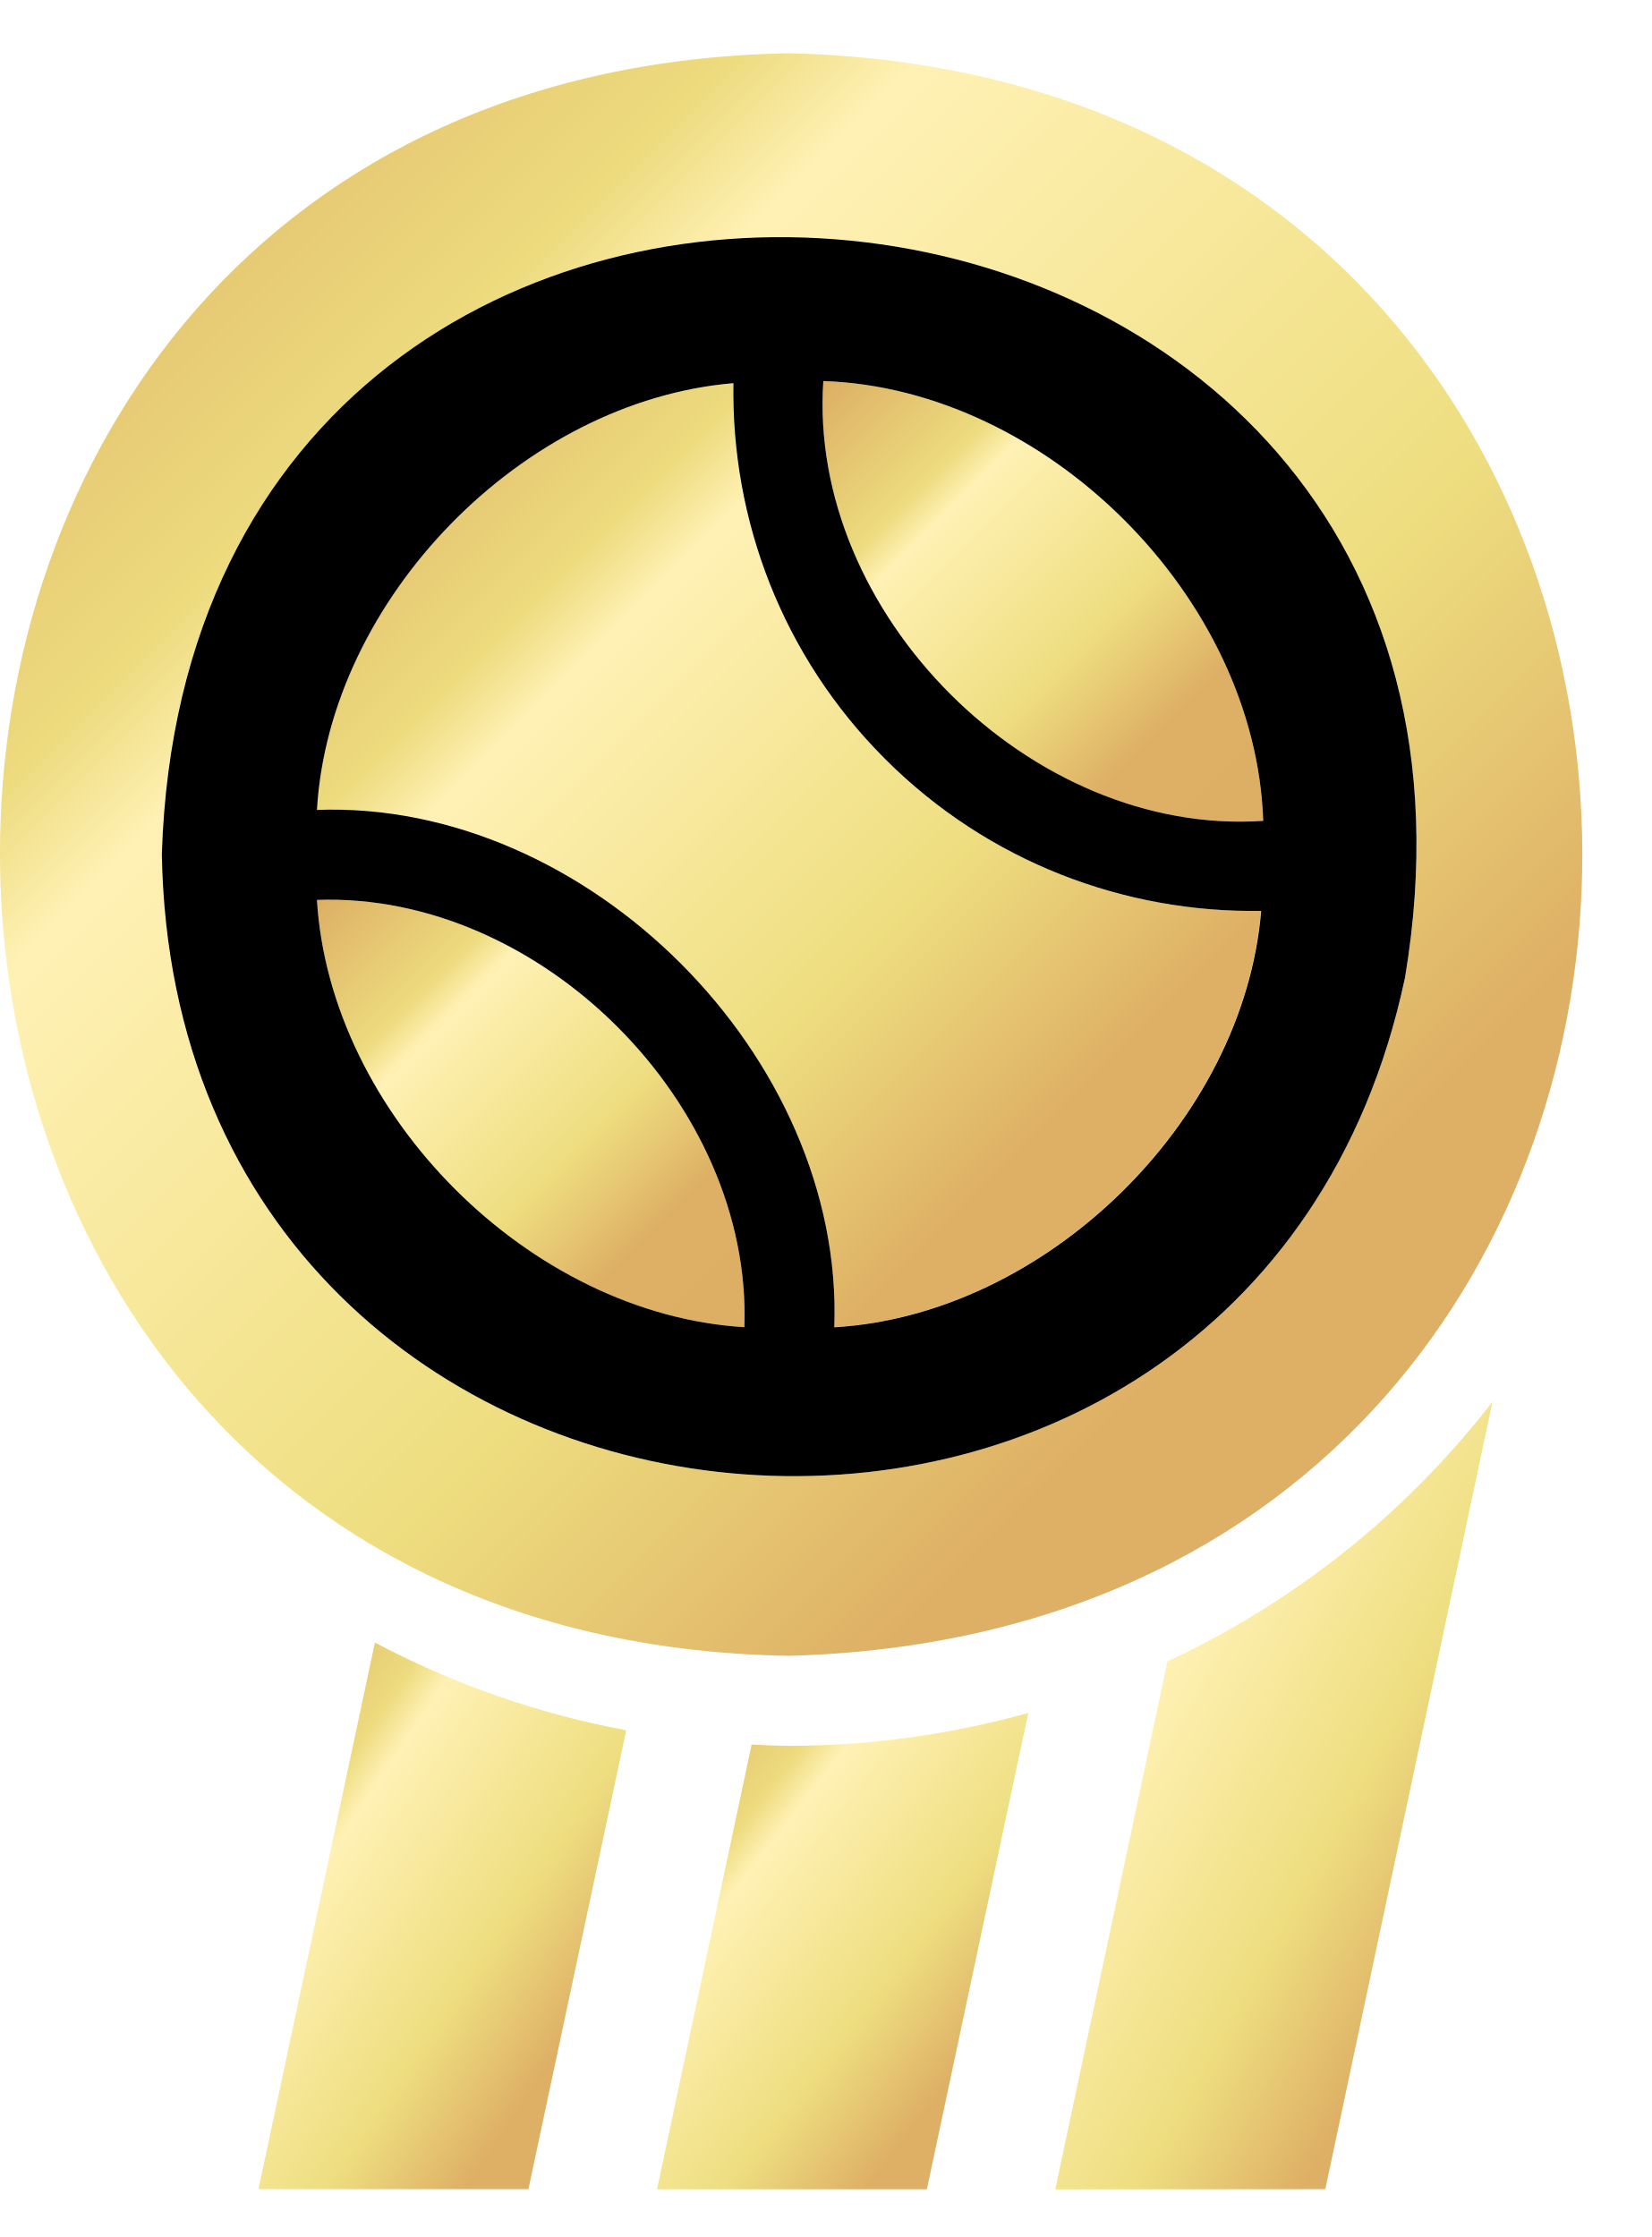
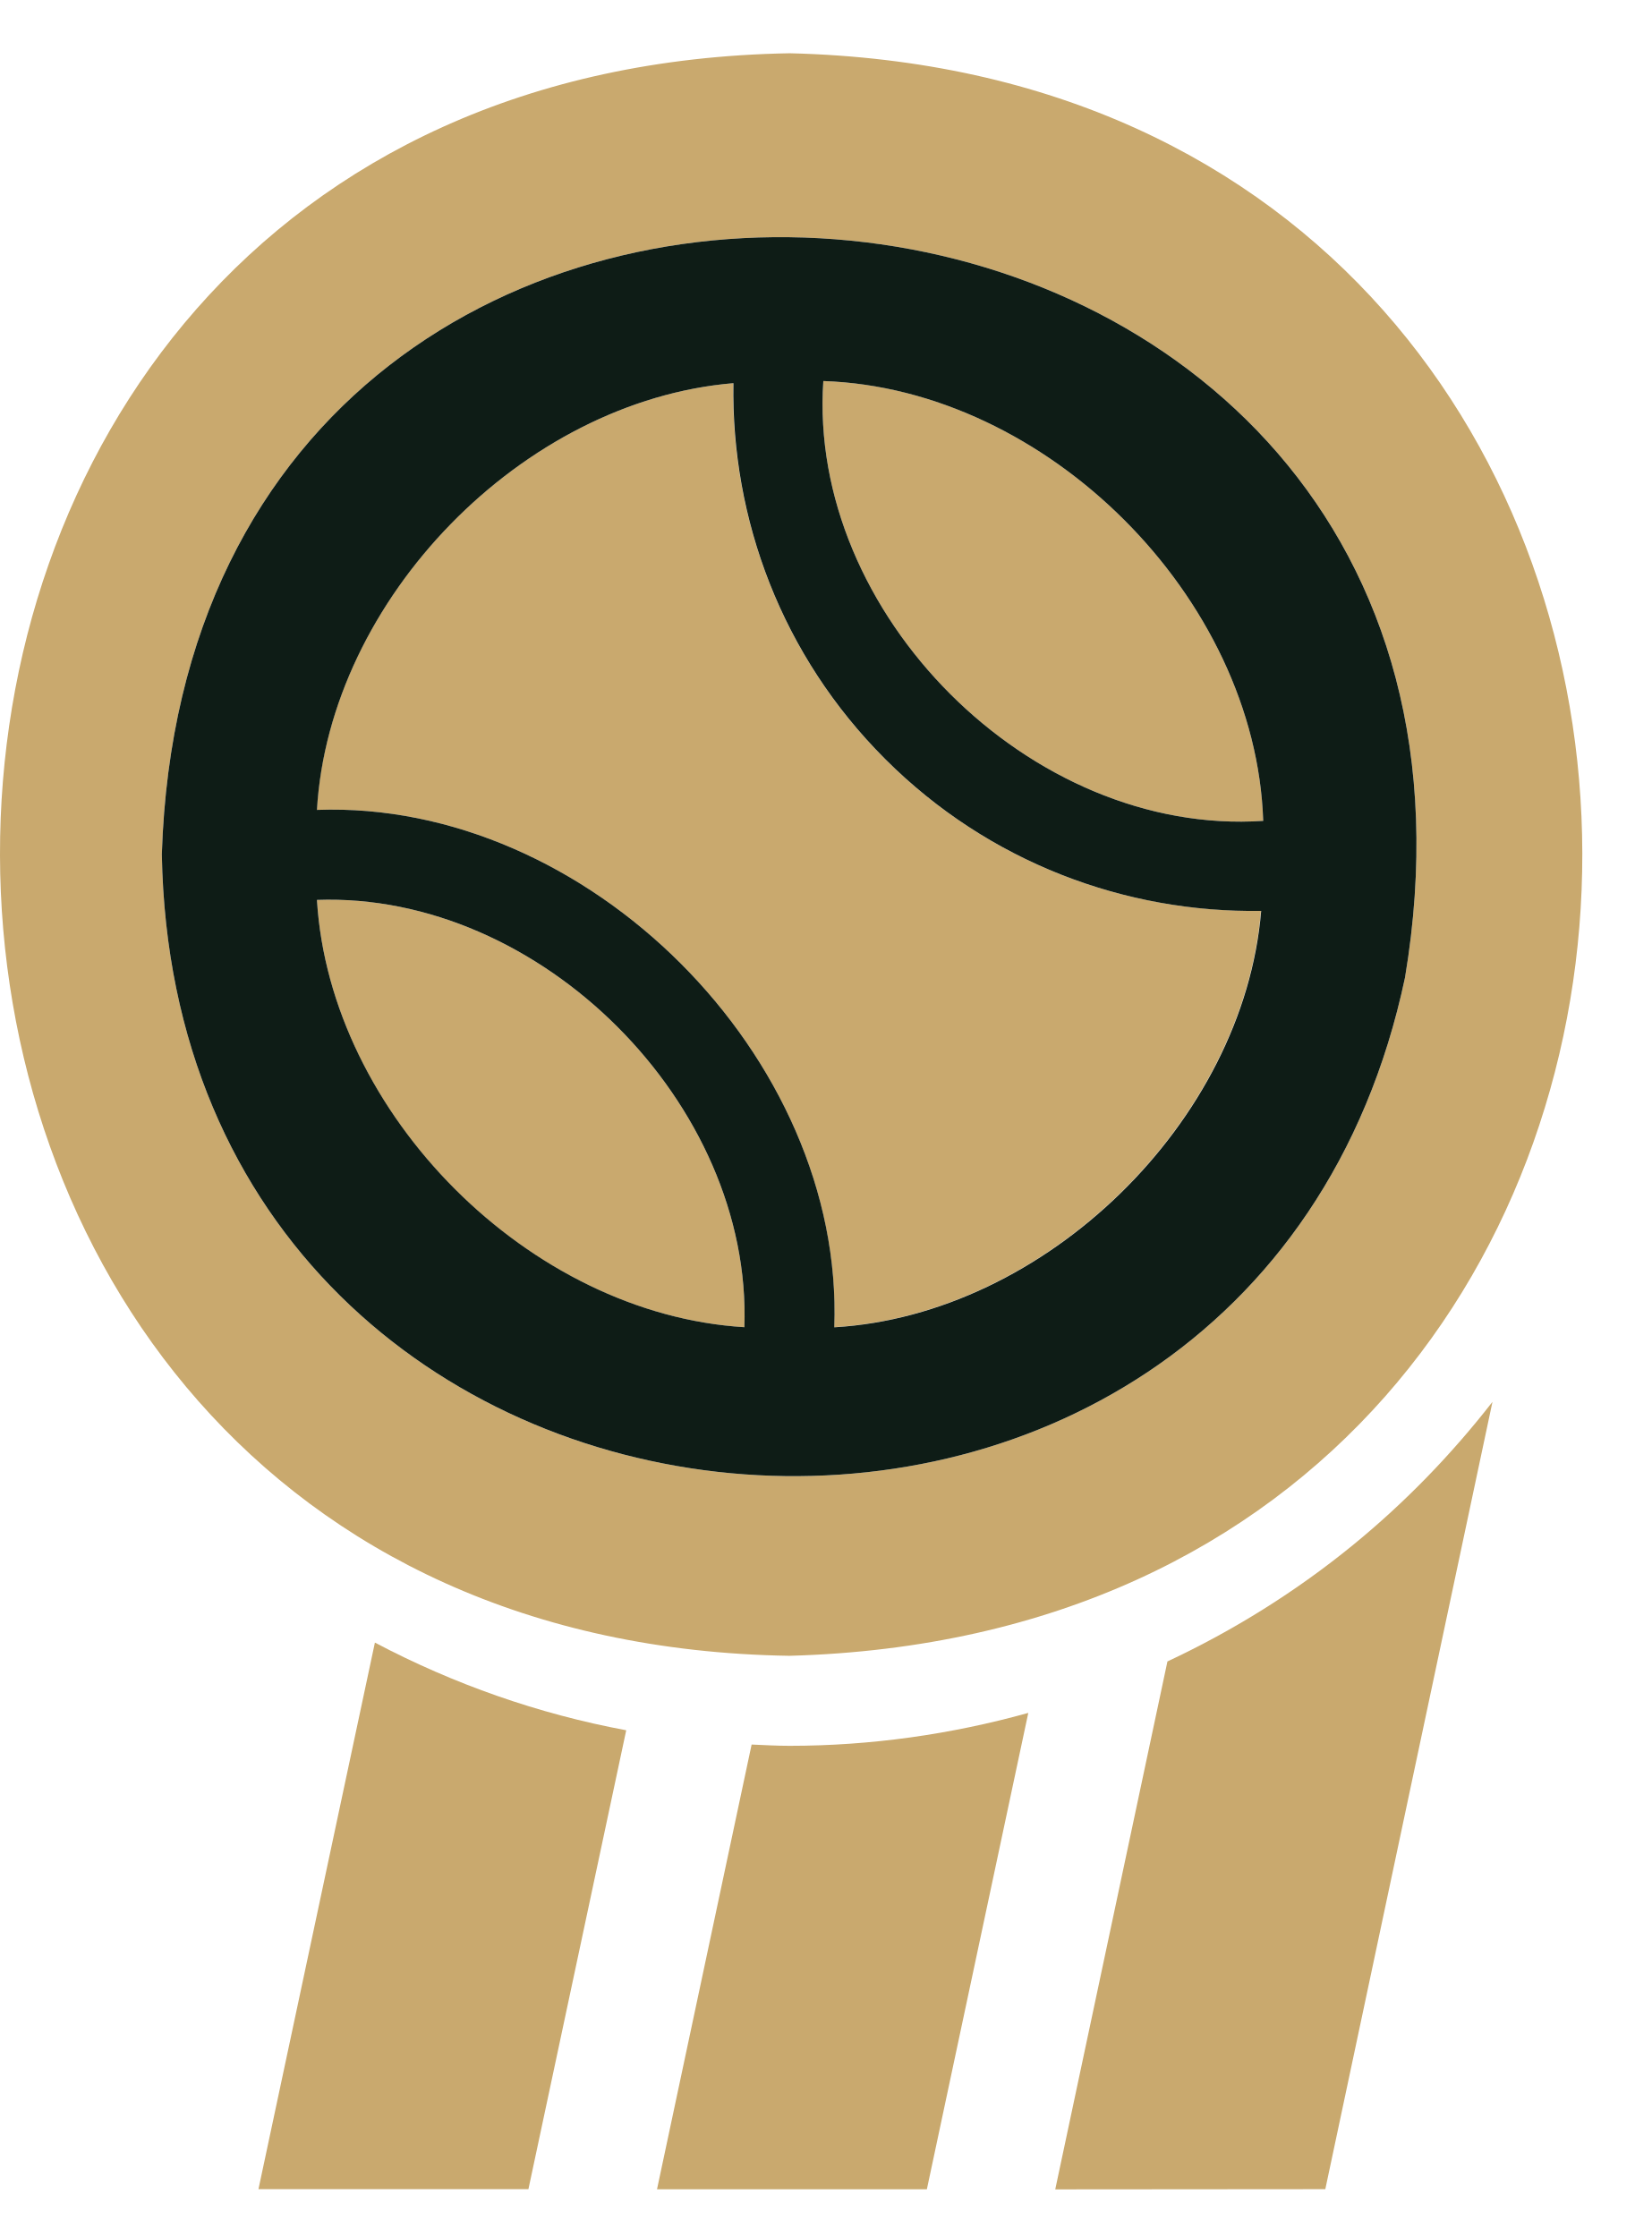
<svg xmlns="http://www.w3.org/2000/svg" viewBox="0 -5 155 210">
-   <defs>
-     <linearGradient id="bg" x1="0" y1="0" x2="1" y2="1">
-       <stop offset="0" stop-color="#dcaf64" />
-       <stop offset=".23" stop-color="#eddb7e" />
-       <stop offset=".29" stop-color="#fff1b4" />
-       <stop offset=".59" stop-color="#eede80" />
-       <stop offset=".78" stop-color="#deb065" />
-       <stop offset="1" stop-color="#dcaf64" />
-     </linearGradient>
-   </defs>
-   <path fill="url(#bg)" d="M74.13,0c-99.18,1.72-98.49,148.91-.03,150.44,99.53-2.75,98.92-148.04.03-150.44ZM131.88,86.77c-14.47,68.36-115.43,59.57-116.69-11.57C17.88-9.88,145.93,2.79,131.88,86.77Z" />
-   <path fill="url(#bg)" d="M68.83,30.97c-19.79,1.66-37.93,20.27-39.09,40.06,25.38-.94,49.5,23.19,48.56,48.56,19.79-1.16,38.4-19.3,40.06-39.09-12.75.21-25.57-4.53-35.29-14.25-9.71-9.71-14.45-22.54-14.25-35.29Z" />
-   <path fill="url(#bg)" d="M77.28,30.77c-1.47,21.83,19.47,42.76,41.29,41.29-.69-20.97-20.33-40.6-41.29-41.29Z" />
-   <path fill="url(#bg)" d="M29.75,79.48c1.21,20.15,19.96,38.91,40.12,40.11.75-20.96-19.16-40.87-40.12-40.11Z" />
-   <path fill="#000" d="M15.19,75.2c1.26,71.14,102.22,79.93,116.69,11.57C145.93,2.79,17.88-9.88,15.19,75.2ZM69.87,119.59c-20.15-1.21-38.9-19.97-40.12-40.11,20.96-.76,40.87,19.15,40.12,40.11ZM78.31,119.59c.93-25.37-23.19-49.5-48.56-48.56,1.16-19.79,19.29-38.4,39.09-40.06-.21,12.75,4.53,25.58,14.25,35.29,9.71,9.71,22.53,14.45,35.29,14.25-1.65,19.79-20.27,37.93-40.06,39.09ZM77.28,30.77c20.97.7,40.6,20.32,41.29,41.29-21.82,1.47-42.76-19.47-41.29-41.29Z" />
-   <path fill="url(#bg)" d="M24.26,200.51h25.34l9.18-43.08c-8.22-1.53-16.18-4.32-23.59-8.23l-10.93,51.31Z" />
-   <path fill="url(#bg)" d="M70.55,158.77l-8.88,41.75h25.33l9.52-44.72c-7.26,2.02-14.8,3.09-22.42,3.09-1.18,0-2.37-.07-3.55-.12Z" />
-   <path fill="url(#bg)" d="M127.02,140.02c-5.36,4.38-11.23,8.04-17.44,10.95l-10.53,49.56,25.35-.02,15.69-73.91c-3.83,4.92-8.2,9.44-13.07,13.42Z" />
+   <path fill="#C9A96E" d="M74.13,0c-99.18,1.72-98.49,148.91-.03,150.44,99.53-2.75,98.92-148.04.03-150.44ZM131.88,86.77c-14.47,68.36-115.43,59.57-116.69-11.57C17.88-9.88,145.93,2.79,131.88,86.77Z" />
+   <path fill="#C9A96E" d="M68.83,30.97c-19.79,1.66-37.93,20.27-39.09,40.06,25.38-.94,49.5,23.19,48.56,48.56,19.79-1.16,38.4-19.3,40.06-39.09-12.75.21-25.57-4.53-35.29-14.25-9.71-9.71-14.45-22.54-14.25-35.29Z" />
+   <path fill="#C9A96E" d="M77.28,30.77c-1.47,21.83,19.47,42.76,41.29,41.29-.69-20.97-20.33-40.6-41.29-41.29Z" />
+   <path fill="#C9A96E" d="M29.75,79.48c1.21,20.15,19.96,38.91,40.12,40.11.75-20.96-19.16-40.87-40.12-40.11Z" />
+   <path fill="#0E1C16" d="M15.19,75.2c1.26,71.14,102.22,79.93,116.69,11.57C145.93,2.79,17.88-9.88,15.19,75.2ZM69.87,119.59c-20.15-1.21-38.9-19.97-40.12-40.11,20.96-.76,40.87,19.15,40.12,40.11ZM78.31,119.59c.93-25.37-23.19-49.5-48.56-48.56,1.16-19.79,19.29-38.4,39.09-40.06-.21,12.75,4.53,25.58,14.25,35.29,9.71,9.71,22.53,14.45,35.29,14.25-1.65,19.79-20.27,37.93-40.06,39.09ZM77.28,30.77c20.97.7,40.6,20.32,41.29,41.29-21.82,1.47-42.76-19.47-41.29-41.29Z" />
+   <path fill="#C9A96E" d="M24.26,200.51h25.34l9.18-43.08c-8.22-1.53-16.18-4.32-23.59-8.23l-10.93,51.31Z" />
+   <path fill="#C9A96E" d="M70.55,158.77l-8.88,41.75h25.33l9.52-44.72c-7.26,2.02-14.8,3.09-22.42,3.09-1.18,0-2.37-.07-3.55-.12Z" />
+   <path fill="#C9A96E" d="M127.02,140.02c-5.36,4.38-11.23,8.04-17.44,10.95l-10.53,49.56,25.35-.02,15.69-73.91c-3.83,4.92-8.2,9.44-13.07,13.42Z" />
</svg>
